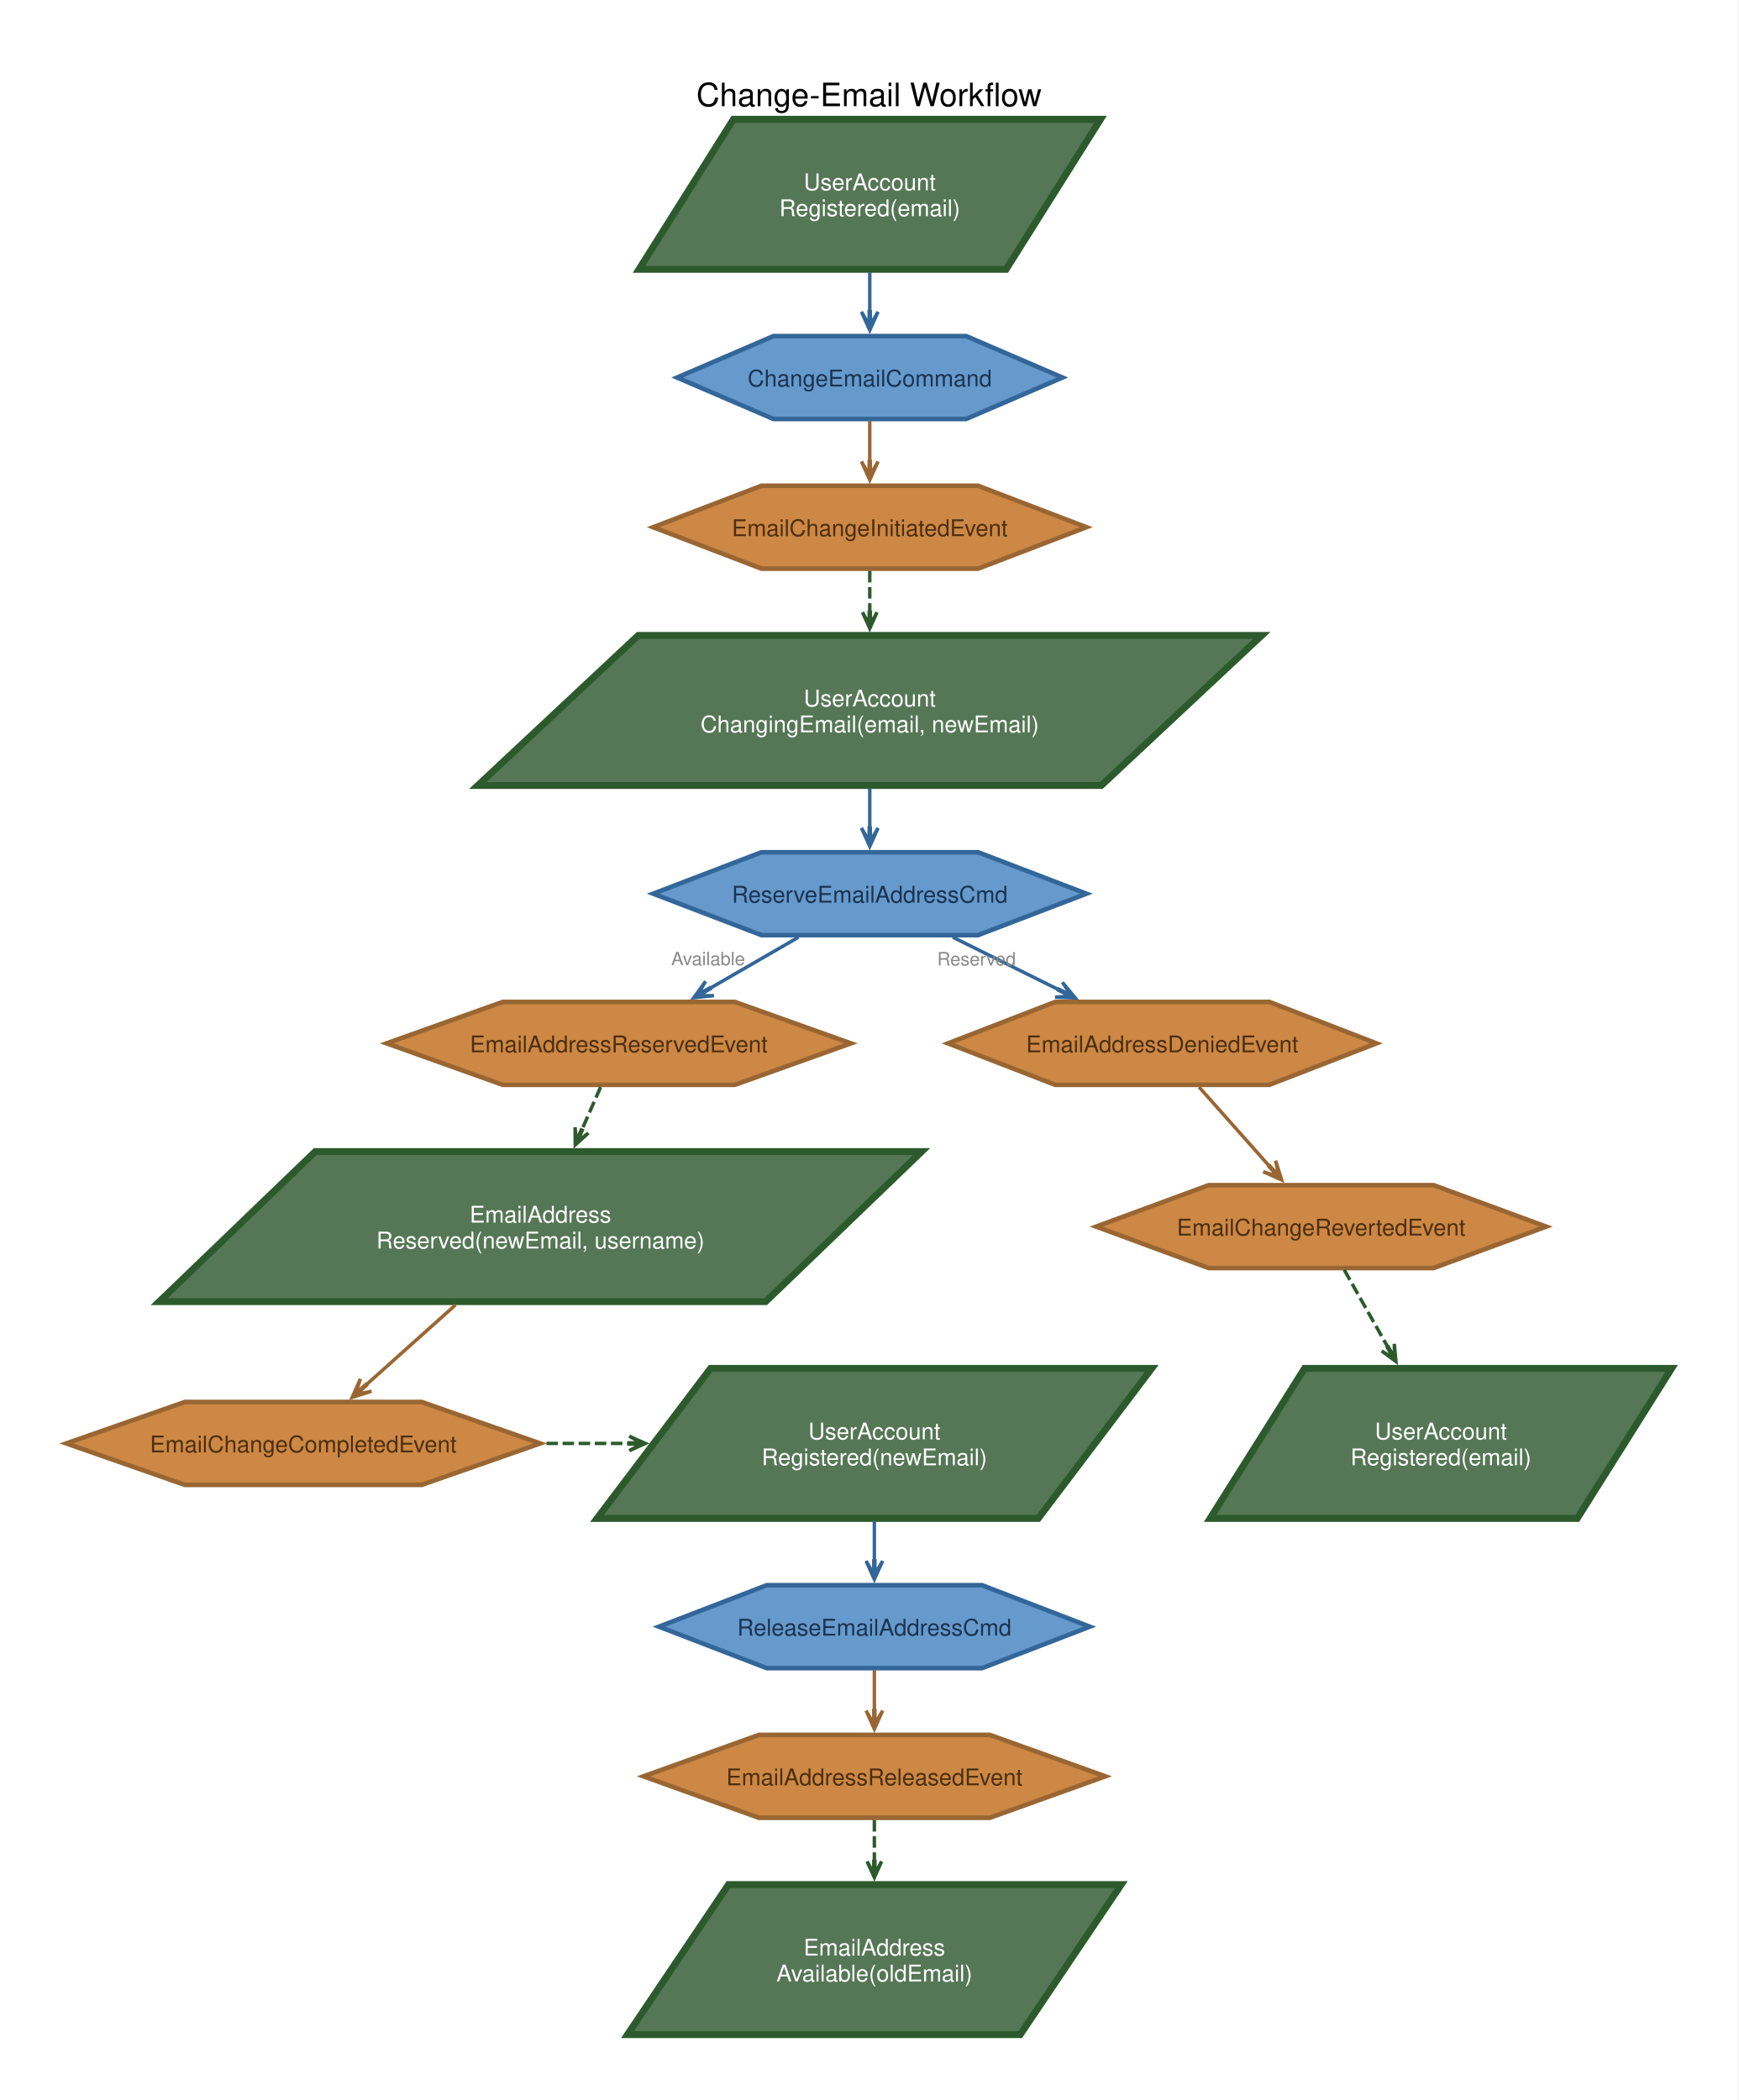
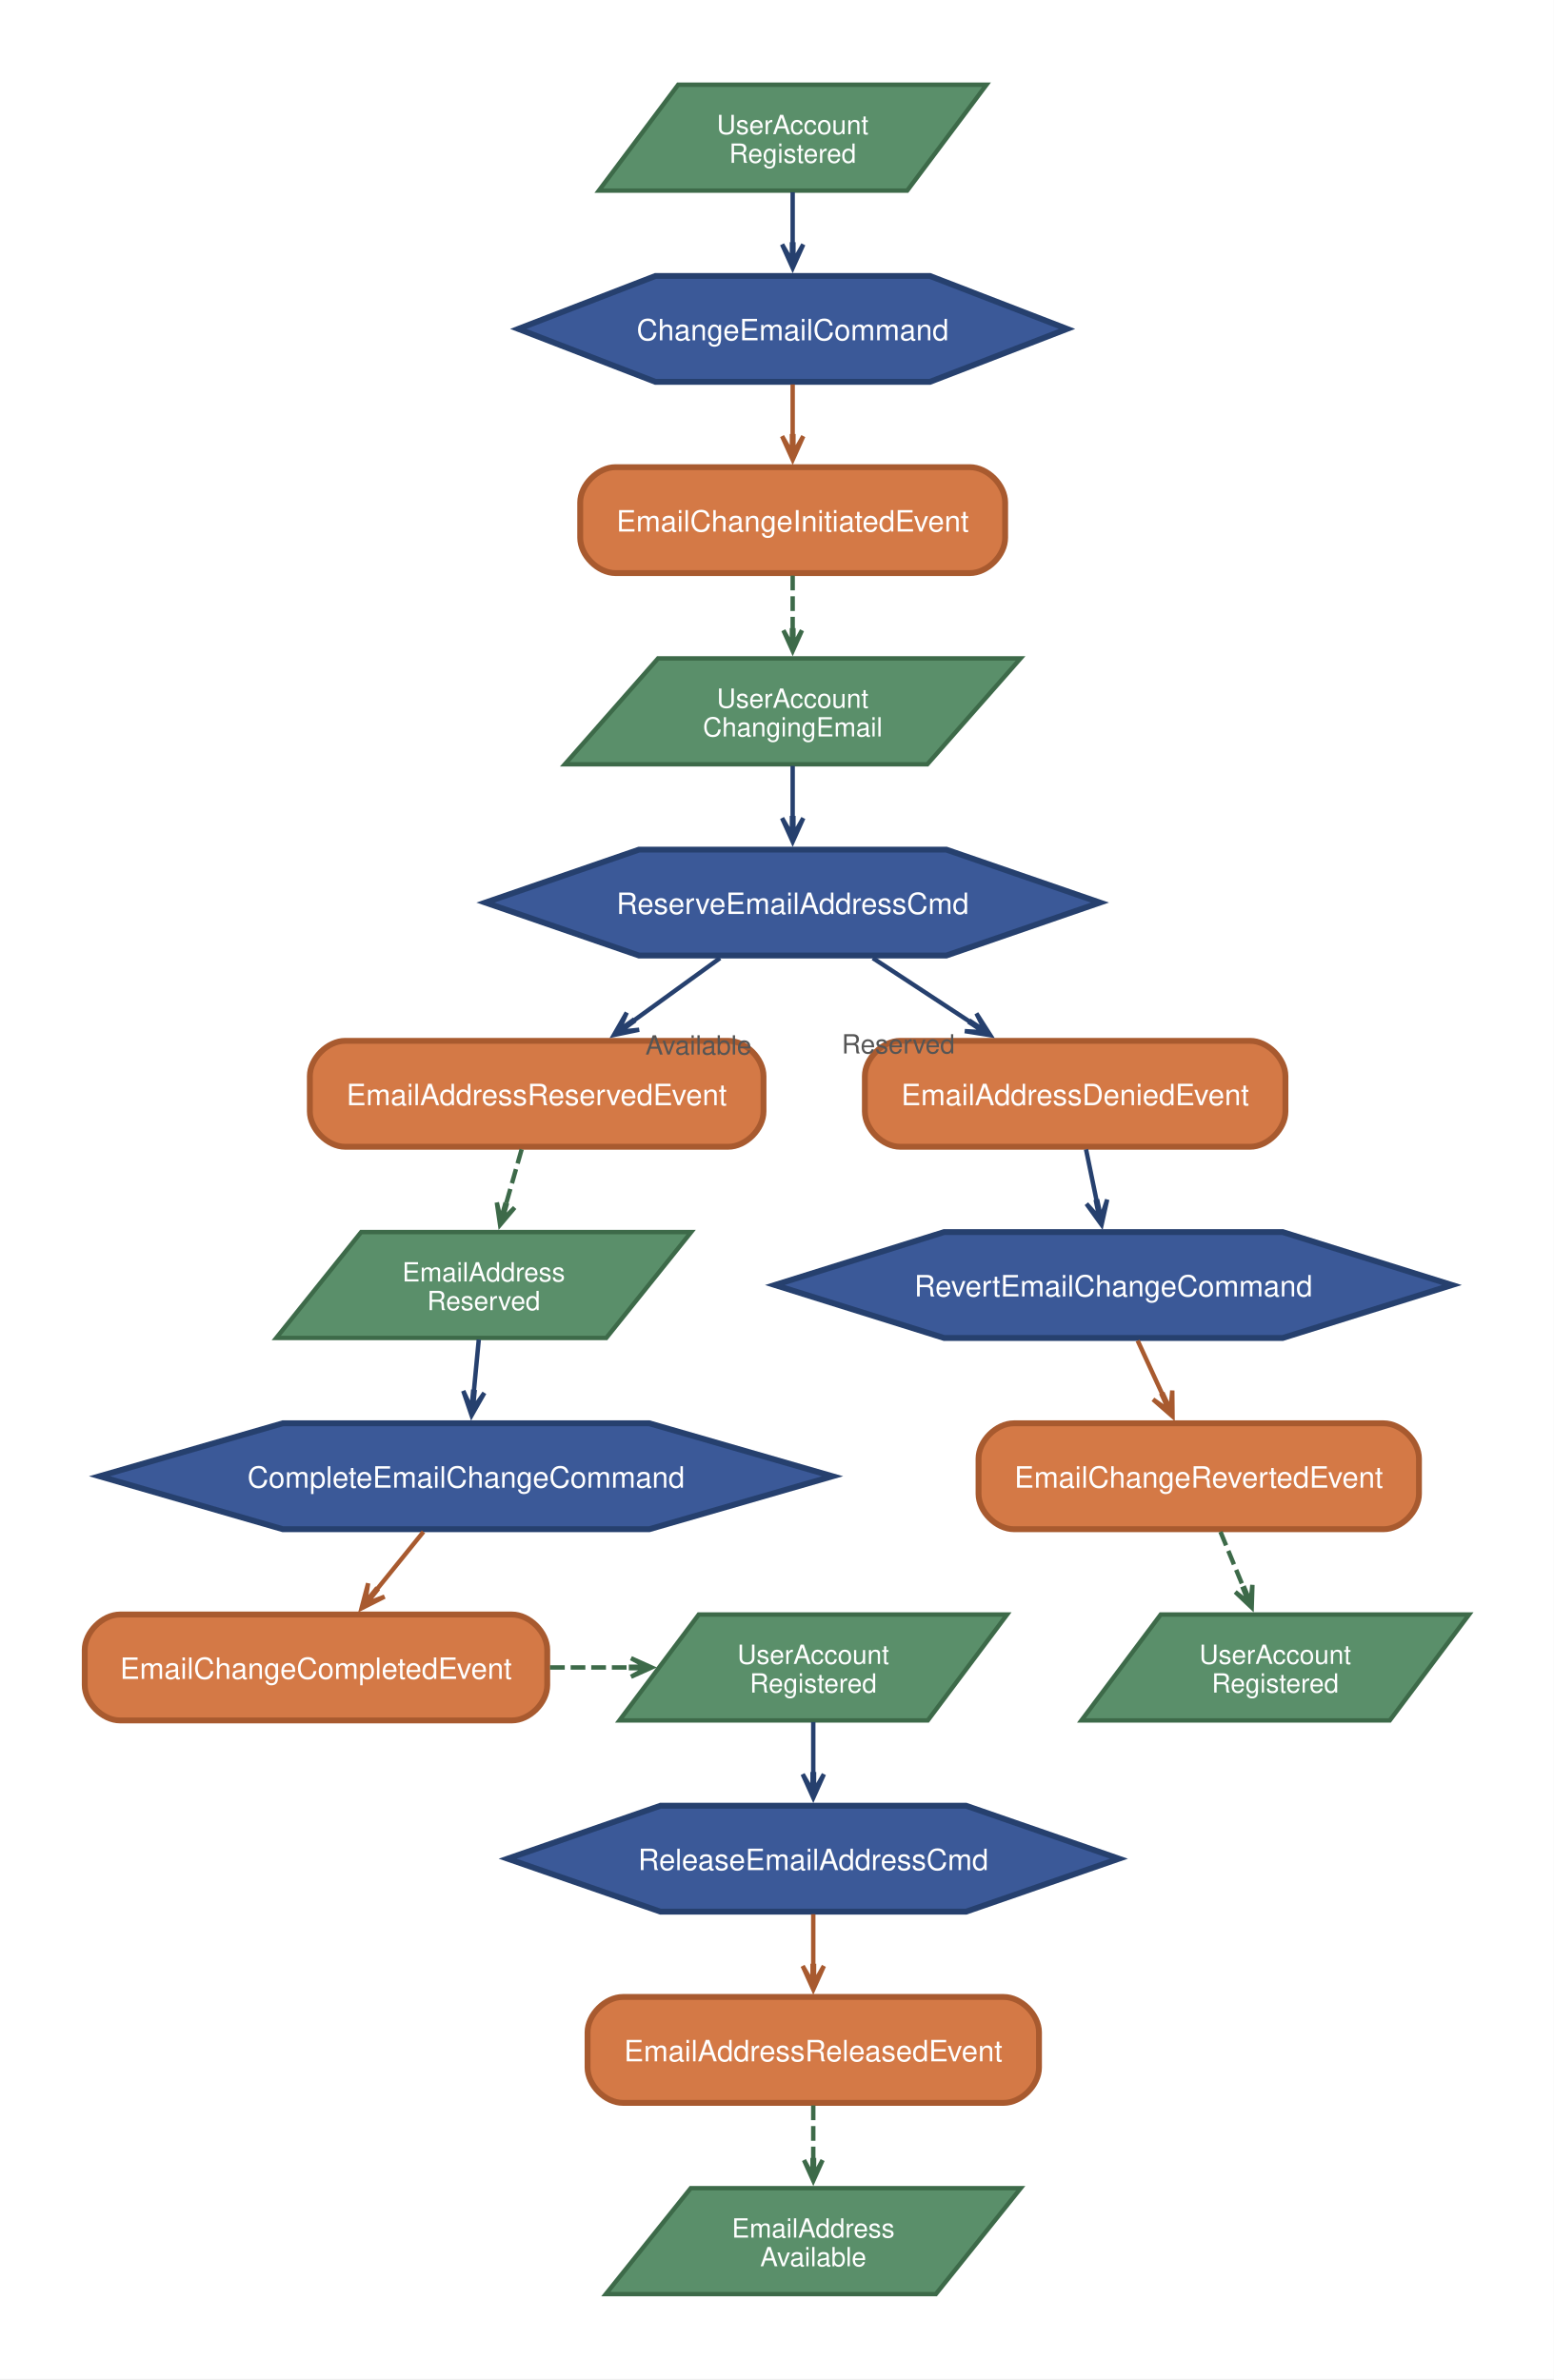
- <svg xmlns="http://www.w3.org/2000/svg" width="755pt" height="912pt" viewBox="0.00 0.00 755.00 912.00">
-   <g id="graph0" class="graph" transform="scale(1 1) rotate(0) translate(28.8 883.6)">
-     <polygon fill="white" stroke="none" points="-28.8,28.8 -28.8,-883.6 725.89,-883.6 725.89,28.8 -28.8,28.8" />
-     <text xml:space="preserve" text-anchor="middle" x="348.55" y="-837.5" font-family="Helvetica,sans-Serif" font-size="14.00">Change-Email Workflow</text>
+ <svg xmlns="http://www.w3.org/2000/svg" width="528pt" height="809pt" viewBox="0.00 0.00 528.00 809.00">
+   <g id="graph0" class="graph" transform="scale(1 1) rotate(0) translate(28.8 779.8)">
+     <polygon fill="white" stroke="none" points="-28.8,28.8 -28.8,-779.8 499.26,-779.8 499.26,28.8 -28.8,28.8" />
    <g id="node1" class="node">
-       <polygon fill="#557755" stroke="#2d5a2d" stroke-width="3" points="449.09,-831.8 289.68,-831.8 248.67,-766.64 408.09,-766.64 449.09,-831.8" />
-       <text xml:space="preserve" text-anchor="middle" x="348.88" y="-800.97" font-family="Helvetica,sans-Serif" font-size="10.00" fill="white">UserAccount</text>
-       <text xml:space="preserve" text-anchor="middle" x="348.88" y="-789.72" font-family="Helvetica,sans-Serif" font-size="10.00" fill="white">Registered(email)</text>
+       <polygon fill="#5a8f6a" stroke="#3d6a49" stroke-width="1.5" points="306.46,-751 201.67,-751 174.71,-715 279.5,-715 306.46,-751" />
+       <text xml:space="preserve" text-anchor="middle" x="240.58" y="-734.2" font-family="Helvetica,sans-Serif" font-size="9.00" fill="white">UserAccount</text>
+       <text xml:space="preserve" text-anchor="middle" x="240.58" y="-724.45" font-family="Helvetica,sans-Serif" font-size="9.00" fill="white">Registered</text>
    </g>
    <g id="node2" class="node">
-       <polygon fill="#6699cc" stroke="#336699" stroke-width="2" points="432.54,-719.64 390.71,-737.64 307.05,-737.64 265.22,-719.64 307.05,-701.64 390.71,-701.64 432.54,-719.64" />
-       <text xml:space="preserve" text-anchor="middle" x="348.88" y="-715.76" font-family="Helvetica,sans-Serif" font-size="10.00" fill="#1a3350">ChangeEmailCommand</text>
+       <polygon fill="#3b5998" stroke="#26406e" stroke-width="2" points="333.83,-668 287.21,-686 193.96,-686 147.34,-668 193.96,-650 287.21,-650 333.83,-668" />
+       <text xml:space="preserve" text-anchor="middle" x="240.58" y="-664.12" font-family="Helvetica,sans-Serif" font-size="10.00" fill="white">ChangeEmailCommand</text>
    </g>
    <g id="edge1" class="edge">
-       <path fill="none" stroke="#336699" stroke-width="1.5" d="M348.88,-765.32C348.88,-759.54 348.88,-753.58 348.88,-747.97" />
-       <polygon fill="#336699" stroke="#336699" stroke-width="1.5" points="348.88,-740.19 352.48,-748.19 349.13,-742.37 349.13,-748.19 348.88,-748.19 348.63,-748.19 348.63,-742.37 345.28,-748.19 348.88,-740.19" />
+       <path fill="none" stroke="#26406e" stroke-width="1.5" d="M240.58,-714.45C240.58,-708.95 240.58,-702.73 240.58,-696.7" />
+       <polygon fill="#26406e" stroke="#26406e" stroke-width="1.5" points="240.59,-688.72 244.19,-696.72 240.84,-690.89 240.84,-696.72 240.59,-696.72 240.34,-696.72 240.34,-690.89 236.99,-696.72 240.59,-688.72" />
    </g>
    <g id="node3" class="node">
-       <polygon fill="#cc8844" stroke="#996633" stroke-width="2" points="442.93,-654.64 395.91,-672.64 301.86,-672.64 254.83,-654.64 301.86,-636.64 395.91,-636.64 442.93,-654.64" />
-       <text xml:space="preserve" text-anchor="middle" x="348.88" y="-650.76" font-family="Helvetica,sans-Serif" font-size="10.00" fill="#4d2e0f">EmailChangeInitiatedEvent</text>
+       <path fill="#d47946" stroke="#a85a2f" stroke-width="2" d="M300.79,-621C300.79,-621 180.38,-621 180.38,-621 174.38,-621 168.38,-615 168.38,-609 168.38,-609 168.38,-597 168.38,-597 168.38,-591 174.38,-585 180.38,-585 180.38,-585 300.79,-585 300.79,-585 306.79,-585 312.79,-591 312.79,-597 312.79,-597 312.79,-609 312.79,-609 312.79,-615 306.79,-621 300.79,-621" />
+       <text xml:space="preserve" text-anchor="middle" x="240.58" y="-599.12" font-family="Helvetica,sans-Serif" font-size="10.00" fill="white">EmailChangeInitiatedEvent</text>
    </g>
    <g id="edge2" class="edge">
-       <path fill="none" stroke="#996633" stroke-width="1.5" d="M348.88,-700.76C348.88,-695.26 348.88,-689.07 348.88,-683.08" />
-       <polygon fill="#996633" stroke="#996633" stroke-width="1.5" points="348.88,-675.18 352.48,-683.18 349.13,-677.35 349.13,-683.18 348.88,-683.18 348.63,-683.18 348.63,-677.35 345.28,-683.18 348.88,-675.18" />
+       <path fill="none" stroke="#a85a2f" stroke-width="1.5" d="M240.58,-649.12C240.58,-643.62 240.58,-637.43 240.58,-631.44" />
+       <polygon fill="#a85a2f" stroke="#a85a2f" stroke-width="1.5" points="240.59,-623.54 244.19,-631.54 240.84,-625.71 240.84,-631.54 240.59,-631.54 240.34,-631.54 240.34,-625.71 236.99,-631.54 240.59,-623.54" />
    </g>
    <g id="node4" class="node">
-       <polygon fill="#557755" stroke="#2d5a2d" stroke-width="3" points="519.08,-607.64 248.34,-607.64 178.69,-542.48 449.43,-542.48 519.08,-607.64" />
-       <text xml:space="preserve" text-anchor="middle" x="348.88" y="-576.81" font-family="Helvetica,sans-Serif" font-size="10.00" fill="white">UserAccount</text>
-       <text xml:space="preserve" text-anchor="middle" x="348.88" y="-565.56" font-family="Helvetica,sans-Serif" font-size="10.00" fill="white">ChangingEmail(email, newEmail)</text>
+       <polygon fill="#5a8f6a" stroke="#3d6a49" stroke-width="1.5" points="318.03,-556 194.83,-556 163.14,-520 286.34,-520 318.03,-556" />
+       <text xml:space="preserve" text-anchor="middle" x="240.58" y="-539.2" font-family="Helvetica,sans-Serif" font-size="9.00" fill="white">UserAccount</text>
+       <text xml:space="preserve" text-anchor="middle" x="240.58" y="-529.45" font-family="Helvetica,sans-Serif" font-size="9.00" fill="white">ChangingEmail</text>
    </g>
    <g id="edge3" class="edge">
-       <path fill="none" stroke="#2d5a2d" stroke-width="1.5" stroke-dasharray="5,2" d="M348.88,-635.65C348.88,-630.17 348.88,-623.91 348.88,-617.55" />
-       <polygon fill="#2d5a2d" stroke="#2d5a2d" stroke-width="1.5" points="348.88,-610.7 352.03,-617.7 349.13,-612.38 349.13,-617.7 348.88,-617.7 348.63,-617.7 348.63,-612.38 345.73,-617.7 348.88,-610.7" />
+       <path fill="none" stroke="#3d6a49" stroke-width="1.5" stroke-dasharray="5,2" d="M240.58,-584.12C240.58,-578.21 240.58,-571.52 240.58,-565.13" />
+       <polygon fill="#3d6a49" stroke="#3d6a49" stroke-width="1.5" points="240.59,-558.54 243.74,-565.54 240.84,-560.21 240.84,-565.54 240.59,-565.54 240.34,-565.54 240.34,-560.21 237.44,-565.54 240.59,-558.54" />
    </g>
    <g id="node5" class="node">
-       <polygon fill="#6699cc" stroke="#336699" stroke-width="2" points="442.93,-495.48 395.91,-513.48 301.86,-513.48 254.83,-495.48 301.86,-477.48 395.91,-477.48 442.93,-495.48" />
-       <text xml:space="preserve" text-anchor="middle" x="348.88" y="-491.6" font-family="Helvetica,sans-Serif" font-size="10.00" fill="#1a3350">ReserveEmailAddressCmd</text>
+       <polygon fill="#3b5998" stroke="#26406e" stroke-width="2" points="345.01,-473 292.8,-491 188.37,-491 136.16,-473 188.37,-455 292.8,-455 345.01,-473" />
+       <text xml:space="preserve" text-anchor="middle" x="240.58" y="-469.12" font-family="Helvetica,sans-Serif" font-size="10.00" fill="white">ReserveEmailAddressCmd</text>
    </g>
    <g id="edge4" class="edge">
-       <path fill="none" stroke="#336699" stroke-width="1.5" d="M348.88,-541.16C348.88,-535.38 348.88,-529.42 348.88,-523.81" />
-       <polygon fill="#336699" stroke="#336699" stroke-width="1.5" points="348.88,-516.03 352.48,-524.03 349.13,-518.21 349.13,-524.03 348.88,-524.03 348.63,-524.03 348.63,-518.21 345.28,-524.03 348.88,-516.03" />
+       <path fill="none" stroke="#26406e" stroke-width="1.5" d="M240.58,-519.45C240.58,-513.95 240.58,-507.73 240.58,-501.7" />
+       <polygon fill="#26406e" stroke="#26406e" stroke-width="1.5" points="240.59,-493.72 244.19,-501.72 240.84,-495.89 240.84,-501.72 240.59,-501.72 240.34,-501.72 240.34,-495.89 236.99,-501.72 240.59,-493.72" />
    </g>
    <g id="node6" class="node">
-       <polygon fill="#cc8844" stroke="#996633" stroke-width="2" points="340.69,-430.48 290.28,-448.48 189.48,-448.48 139.08,-430.48 189.48,-412.48 290.28,-412.48 340.69,-430.48" />
-       <text xml:space="preserve" text-anchor="middle" x="239.88" y="-426.6" font-family="Helvetica,sans-Serif" font-size="10.00" fill="#4d2e0f">EmailAddressReservedEvent</text>
+       <path fill="#d47946" stroke="#a85a2f" stroke-width="2" d="M218.67,-426C218.67,-426 88.5,-426 88.5,-426 82.5,-426 76.5,-420 76.5,-414 76.5,-414 76.5,-402 76.5,-402 76.5,-396 82.5,-390 88.5,-390 88.5,-390 218.67,-390 218.67,-390 224.67,-390 230.67,-396 230.67,-402 230.67,-402 230.67,-414 230.67,-414 230.67,-420 224.67,-426 218.67,-426" />
+       <text xml:space="preserve" text-anchor="middle" x="153.58" y="-404.12" font-family="Helvetica,sans-Serif" font-size="10.00" fill="white">EmailAddressReservedEvent</text>
    </g>
    <g id="edge5" class="edge">
-       <path fill="none" stroke="#336699" stroke-width="1.5" d="M317.94,-476.6C305.86,-469.61 291.86,-461.52 279.09,-454.14" />
-       <polygon fill="#336699" stroke="#336699" stroke-width="1.5" points="272.49,-450.32 281.21,-451.21 274.49,-451.19 279.54,-454.11 279.41,-454.33 279.29,-454.54 274.24,-451.63 277.61,-457.44 272.49,-450.32" />
-       <text xml:space="preserve" text-anchor="middle" x="278.68" y="-464.41" font-family="Helvetica,sans-Serif" font-size="8.00" fill="#888888">Available</text>
+       <path fill="none" stroke="#26406e" stroke-width="1.5" d="M215.89,-454.12C206.61,-447.4 195.92,-439.66 186.05,-432.51" />
+       <polygon fill="#26406e" stroke="#26406e" stroke-width="1.5" points="179.83,-428 188.42,-429.78 181.73,-429.07 186.45,-432.49 186.3,-432.69 186.16,-432.9 181.44,-429.48 184.19,-435.61 179.83,-428" />
+       <text xml:space="preserve" text-anchor="middle" x="208.58" y="-421.34" font-family="Helvetica,sans-Serif" font-size="9.00" fill="#555555">Available</text>
+     </g>
+     <g id="node14" class="node">
+       <path fill="#d47946" stroke="#a85a2f" stroke-width="2" d="M396.04,-426C396.04,-426 277.12,-426 277.12,-426 271.12,-426 265.12,-420 265.12,-414 265.12,-414 265.12,-402 265.12,-402 265.12,-396 271.12,-390 277.12,-390 277.12,-390 396.04,-390 396.04,-390 402.04,-390 408.04,-396 408.04,-402 408.04,-402 408.04,-414 408.04,-414 408.04,-420 402.04,-426 396.04,-426" />
+       <text xml:space="preserve" text-anchor="middle" x="336.58" y="-404.12" font-family="Helvetica,sans-Serif" font-size="10.00" fill="white">EmailAddressDeniedEvent</text>
+     </g>
+     <g id="edge13" class="edge">
+       <path fill="none" stroke="#26406e" stroke-width="1.5" d="M267.84,-454.12C278.17,-447.33 290.1,-439.51 301.09,-432.3" />
+       <polygon fill="#26406e" stroke="#26406e" stroke-width="1.5" points="307.74,-427.93 303.02,-435.33 306.06,-429.33 301.18,-432.53 301.05,-432.32 300.91,-432.11 305.78,-428.92 299.07,-429.31 307.74,-427.93" />
+       <text xml:space="preserve" text-anchor="middle" x="276.47" y="-421.71" font-family="Helvetica,sans-Serif" font-size="9.00" fill="#555555">Reserved</text>
+     </g>
+     <g id="node7" class="node">
+       <polygon fill="#5a8f6a" stroke="#3d6a49" stroke-width="1.5" points="206.09,-361 93.94,-361 65.08,-325 177.23,-325 206.09,-361" />
+       <text xml:space="preserve" text-anchor="middle" x="135.58" y="-344.2" font-family="Helvetica,sans-Serif" font-size="9.00" fill="white">EmailAddress</text>
+       <text xml:space="preserve" text-anchor="middle" x="135.58" y="-334.45" font-family="Helvetica,sans-Serif" font-size="9.00" fill="white">Reserved</text>
+     </g>
+     <g id="edge6" class="edge">
+       <path fill="none" stroke="#3d6a49" stroke-width="1.5" stroke-dasharray="5,2" d="M148.48,-389.12C146.79,-383.21 144.88,-376.52 143.05,-370.13" />
+       <polygon fill="#3d6a49" stroke="#3d6a49" stroke-width="1.5" points="141.15,-363.47 146.1,-369.33 141.85,-365.01 143.31,-370.13 143.07,-370.2 142.83,-370.27 141.37,-365.15 140.04,-371.06 141.15,-363.47" />
+     </g>
+     <g id="node8" class="node">
+       <polygon fill="#3b5998" stroke="#26406e" stroke-width="2" points="254.14,-278 191.86,-296 67.31,-296 5.03,-278 67.31,-260 191.86,-260 254.14,-278" />
+       <text xml:space="preserve" text-anchor="middle" x="129.58" y="-274.12" font-family="Helvetica,sans-Serif" font-size="10.00" fill="white">CompleteEmailChangeCommand</text>
+     </g>
+     <g id="edge7" class="edge">
+       <path fill="none" stroke="#26406e" stroke-width="1.5" d="M133.91,-324.45C133.38,-318.81 132.77,-312.43 132.18,-306.26" />
+       <polygon fill="#26406e" stroke="#26406e" stroke-width="1.5" points="131.46,-298.71 135.8,-306.33 131.92,-300.85 132.47,-306.65 132.22,-306.68 131.97,-306.7 131.42,-300.9 128.64,-307.02 131.46,-298.71" />
+     </g>
+     <g id="node9" class="node">
+       <path fill="#d47946" stroke="#a85a2f" stroke-width="2" d="M145.17,-231C145.17,-231 12,-231 12,-231 6,-231 0,-225 0,-219 0,-219 0,-207 0,-207 0,-201 6,-195 12,-195 12,-195 145.17,-195 145.17,-195 151.17,-195 157.17,-201 157.17,-207 157.17,-207 157.17,-219 157.17,-219 157.17,-225 151.17,-231 145.17,-231" />
+       <text xml:space="preserve" text-anchor="middle" x="78.58" y="-209.12" font-family="Helvetica,sans-Serif" font-size="10.00" fill="white">EmailChangeCompletedEvent</text>
+     </g>
+     <g id="edge8" class="edge">
+       <path fill="none" stroke="#a85a2f" stroke-width="1.5" d="M115.11,-259.12C110.11,-252.94 104.42,-245.91 99.04,-239.26" />
+       <polygon fill="#a85a2f" stroke="#a85a2f" stroke-width="1.5" points="94.07,-233.13 101.9,-237.08 95.63,-234.66 99.3,-239.19 99.11,-239.35 98.91,-239.51 95.25,-234.98 96.31,-241.62 94.07,-233.13" />
+     </g>
+     <g id="node10" class="node">
+       <polygon fill="#5a8f6a" stroke="#3d6a49" stroke-width="1.5" points="313.46,-231 208.67,-231 181.71,-195 286.5,-195 313.46,-231" />
+       <text xml:space="preserve" text-anchor="middle" x="247.58" y="-214.2" font-family="Helvetica,sans-Serif" font-size="9.00" fill="white">UserAccount</text>
+       <text xml:space="preserve" text-anchor="middle" x="247.58" y="-204.45" font-family="Helvetica,sans-Serif" font-size="9.00" fill="white">Registered</text>
+     </g>
+     <g id="edge9" class="edge">
+       <path fill="none" stroke="#3d6a49" stroke-width="1.5" stroke-dasharray="5,2" d="M158.13,-213C167.31,-213 176.49,-213 185.67,-213" />
+       <polygon fill="#3d6a49" stroke="#3d6a49" stroke-width="1.5" points="192.65,-213 185.65,-216.15 190.97,-213.25 185.65,-213.25 185.65,-213 185.65,-212.75 190.97,-212.75 185.65,-209.85 192.65,-213" />
+     </g>
+     <g id="node11" class="node">
+       <polygon fill="#3b5998" stroke="#26406e" stroke-width="2" points="351.46,-148 299.52,-166 195.65,-166 143.71,-148 195.65,-130 299.52,-130 351.46,-148" />
+       <text xml:space="preserve" text-anchor="middle" x="247.58" y="-144.12" font-family="Helvetica,sans-Serif" font-size="10.00" fill="white">ReleaseEmailAddressCmd</text>
+     </g>
+     <g id="edge10" class="edge">
+       <path fill="none" stroke="#26406e" stroke-width="1.5" d="M247.58,-194.45C247.58,-188.95 247.58,-182.73 247.58,-176.7" />
+       <polygon fill="#26406e" stroke="#26406e" stroke-width="1.5" points="247.59,-168.72 251.19,-176.72 247.84,-170.89 247.84,-176.72 247.59,-176.72 247.34,-176.72 247.34,-170.89 243.99,-176.72 247.59,-168.72" />
+     </g>
+     <g id="node12" class="node">
+       <path fill="#d47946" stroke="#a85a2f" stroke-width="2" d="M312.29,-101C312.29,-101 182.88,-101 182.88,-101 176.88,-101 170.88,-95 170.88,-89 170.88,-89 170.88,-77 170.88,-77 170.88,-71 176.88,-65 182.88,-65 182.88,-65 312.29,-65 312.29,-65 318.29,-65 324.29,-71 324.29,-77 324.29,-77 324.29,-89 324.29,-89 324.29,-95 318.29,-101 312.29,-101" />
+       <text xml:space="preserve" text-anchor="middle" x="247.58" y="-79.12" font-family="Helvetica,sans-Serif" font-size="10.00" fill="white">EmailAddressReleasedEvent</text>
+     </g>
+     <g id="edge11" class="edge">
+       <path fill="none" stroke="#a85a2f" stroke-width="1.5" d="M247.58,-129.12C247.58,-123.62 247.58,-117.43 247.58,-111.44" />
+       <polygon fill="#a85a2f" stroke="#a85a2f" stroke-width="1.5" points="247.59,-103.54 251.19,-111.54 247.84,-105.71 247.84,-111.54 247.59,-111.54 247.34,-111.54 247.34,-105.71 243.99,-111.54 247.59,-103.54" />
    </g>
    <g id="node13" class="node">
-       <polygon fill="#cc8844" stroke="#996633" stroke-width="2" points="568.89,-430.48 522.39,-448.48 429.38,-448.48 382.87,-430.48 429.38,-412.48 522.39,-412.48 568.89,-430.48" />
-       <text xml:space="preserve" text-anchor="middle" x="475.88" y="-426.6" font-family="Helvetica,sans-Serif" font-size="10.00" fill="#4d2e0f">EmailAddressDeniedEvent</text>
+       <polygon fill="#5a8f6a" stroke="#3d6a49" stroke-width="1.5" points="318.09,-36 205.94,-36 177.08,0 289.23,0 318.09,-36" />
+       <text xml:space="preserve" text-anchor="middle" x="247.58" y="-19.2" font-family="Helvetica,sans-Serif" font-size="9.00" fill="white">EmailAddress</text>
+       <text xml:space="preserve" text-anchor="middle" x="247.58" y="-9.45" font-family="Helvetica,sans-Serif" font-size="9.00" fill="white">Available</text>
    </g>
    <g id="edge12" class="edge">
-       <path fill="none" stroke="#336699" stroke-width="1.5" d="M384.94,-476.6C399.28,-469.48 415.94,-461.22 431.05,-453.72" />
-       <polygon fill="#336699" stroke="#336699" stroke-width="1.5" points="438.1,-450.22 432.53,-457 436.27,-451.41 431.05,-454 430.93,-453.78 430.82,-453.55 436.04,-450.96 429.34,-450.55 438.1,-450.22" />
-       <text xml:space="preserve" text-anchor="middle" x="395.24" y="-464.32" font-family="Helvetica,sans-Serif" font-size="8.00" fill="#888888">Reserved</text>
-     </g>
-     <g id="node7" class="node">
-       <polygon fill="#557755" stroke="#2d5a2d" stroke-width="3" points="371.41,-383.48 108.09,-383.48 40.35,-318.32 303.67,-318.32 371.41,-383.48" />
-       <text xml:space="preserve" text-anchor="middle" x="205.88" y="-352.65" font-family="Helvetica,sans-Serif" font-size="10.00" fill="white">EmailAddress</text>
-       <text xml:space="preserve" text-anchor="middle" x="205.88" y="-341.4" font-family="Helvetica,sans-Serif" font-size="10.00" fill="white">Reserved(newEmail, username)</text>
-     </g>
-     <g id="edge6" class="edge">
-       <path fill="none" stroke="#2d5a2d" stroke-width="1.5" stroke-dasharray="5,2" d="M232,-411.49C229.49,-405.76 226.6,-399.17 223.68,-392.52" />
-       <polygon fill="#2d5a2d" stroke="#2d5a2d" stroke-width="1.5" points="221,-386.39 226.69,-391.54 221.9,-387.82 224.04,-392.7 223.81,-392.8 223.58,-392.9 221.44,-388.02 220.92,-394.07 221,-386.39" />
-     </g>
-     <g id="node8" class="node">
-       <polygon fill="#cc8844" stroke="#996633" stroke-width="2" points="205.76,-256.74 154.32,-274.74 51.44,-274.74 0,-256.74 51.44,-238.74 154.32,-238.74 205.76,-256.74" />
-       <text xml:space="preserve" text-anchor="middle" x="102.88" y="-252.87" font-family="Helvetica,sans-Serif" font-size="10.00" fill="#4d2e0f">EmailChangeCompletedEvent</text>
-     </g>
-     <g id="edge7" class="edge">
-       <path fill="none" stroke="#996633" stroke-width="1.5" d="M168.99,-316.89C156.08,-305.34 141.84,-292.6 129.89,-281.91" />
-       <polygon fill="#996633" stroke="#996633" stroke-width="1.5" points="124.14,-276.76 132.51,-279.41 125.93,-278.03 130.27,-281.91 130.1,-282.1 129.94,-282.28 125.6,-278.4 127.7,-284.78 124.14,-276.76" />
-     </g>
-     <g id="node9" class="node">
-       <polygon fill="#557755" stroke="#2d5a2d" stroke-width="3" points="471.31,-289.32 279.74,-289.32 230.45,-224.16 422.03,-224.16 471.31,-289.32" />
-       <text xml:space="preserve" text-anchor="middle" x="350.88" y="-258.49" font-family="Helvetica,sans-Serif" font-size="10.00" fill="white">UserAccount</text>
-       <text xml:space="preserve" text-anchor="middle" x="350.88" y="-247.24" font-family="Helvetica,sans-Serif" font-size="10.00" fill="white">Registered(newEmail)</text>
-     </g>
-     <g id="edge8" class="edge">
-       <path fill="none" stroke="#2d5a2d" stroke-width="1.5" stroke-dasharray="5,2" d="M208.48,-256.74C220.49,-256.74 232.5,-256.74 244.51,-256.74" />
-       <polygon fill="#2d5a2d" stroke="#2d5a2d" stroke-width="1.5" points="251.43,-256.74 244.43,-259.89 249.76,-256.99 244.43,-256.99 244.43,-256.74 244.43,-256.49 249.76,-256.49 244.43,-253.59 251.43,-256.74" />
-     </g>
-     <g id="node10" class="node">
-       <polygon fill="#6699cc" stroke="#336699" stroke-width="2" points="444.41,-177.16 397.65,-195.16 304.12,-195.16 257.35,-177.16 304.12,-159.16 397.65,-159.16 444.41,-177.16" />
-       <text xml:space="preserve" text-anchor="middle" x="350.88" y="-173.28" font-family="Helvetica,sans-Serif" font-size="10.00" fill="#1a3350">ReleaseEmailAddressCmd</text>
-     </g>
-     <g id="edge9" class="edge">
-       <path fill="none" stroke="#336699" stroke-width="1.5" d="M350.88,-222.84C350.88,-217.06 350.88,-211.1 350.88,-205.49" />
-       <polygon fill="#336699" stroke="#336699" stroke-width="1.5" points="350.88,-197.71 354.48,-205.71 351.13,-199.89 351.13,-205.71 350.88,-205.71 350.63,-205.71 350.63,-199.89 347.28,-205.71 350.88,-197.71" />
-     </g>
-     <g id="node11" class="node">
-       <polygon fill="#cc8844" stroke="#996633" stroke-width="2" points="451.17,-112.16 401.02,-130.16 300.74,-130.16 250.6,-112.16 300.74,-94.16 401.02,-94.16 451.17,-112.16" />
-       <text xml:space="preserve" text-anchor="middle" x="350.88" y="-108.28" font-family="Helvetica,sans-Serif" font-size="10.00" fill="#4d2e0f">EmailAddressReleasedEvent</text>
-     </g>
-     <g id="edge10" class="edge">
-       <path fill="none" stroke="#996633" stroke-width="1.5" d="M350.88,-158.28C350.88,-152.78 350.88,-146.59 350.88,-140.6" />
-       <polygon fill="#996633" stroke="#996633" stroke-width="1.5" points="350.88,-132.7 354.48,-140.7 351.13,-134.87 351.13,-140.7 350.88,-140.7 350.63,-140.7 350.63,-134.87 347.28,-140.7 350.88,-132.7" />
-     </g>
-     <g id="node12" class="node">
-       <polygon fill="#557755" stroke="#2d5a2d" stroke-width="3" points="458.09,-65.16 287.54,-65.16 243.67,0 414.22,0 458.09,-65.16" />
-       <text xml:space="preserve" text-anchor="middle" x="350.88" y="-34.33" font-family="Helvetica,sans-Serif" font-size="10.00" fill="white">EmailAddress</text>
-       <text xml:space="preserve" text-anchor="middle" x="350.88" y="-23.08" font-family="Helvetica,sans-Serif" font-size="10.00" fill="white">Available(oldEmail)</text>
-     </g>
-     <g id="edge11" class="edge">
-       <path fill="none" stroke="#2d5a2d" stroke-width="1.5" stroke-dasharray="5,2" d="M350.88,-93.17C350.88,-87.69 350.88,-81.43 350.88,-75.07" />
-       <polygon fill="#2d5a2d" stroke="#2d5a2d" stroke-width="1.5" points="350.88,-68.22 354.03,-75.22 351.13,-69.9 351.13,-75.22 350.88,-75.22 350.63,-75.22 350.63,-69.9 347.73,-75.22 350.88,-68.22" />
-     </g>
-     <g id="node14" class="node">
-       <polygon fill="#cc8844" stroke="#996633" stroke-width="2" points="642.57,-350.9 593.73,-368.9 496.04,-368.9 447.2,-350.9 496.04,-332.9 593.73,-332.9 642.57,-350.9" />
-       <text xml:space="preserve" text-anchor="middle" x="544.88" y="-347.02" font-family="Helvetica,sans-Serif" font-size="10.00" fill="#4d2e0f">EmailChangeRevertedEvent</text>
-     </g>
-     <g id="edge13" class="edge">
-       <path fill="none" stroke="#996633" stroke-width="1.5" d="M491.89,-411.49C501.03,-401.21 512.64,-388.16 522.65,-376.89" />
-       <polygon fill="#996633" stroke="#996633" stroke-width="1.5" points="527.75,-371.16 525.12,-379.53 526.49,-372.95 522.62,-377.31 522.43,-377.14 522.25,-376.97 526.12,-372.62 519.74,-374.75 527.75,-371.16" />
+       <path fill="none" stroke="#3d6a49" stroke-width="1.5" stroke-dasharray="5,2" d="M247.58,-64.12C247.58,-58.21 247.58,-51.52 247.58,-45.13" />
+       <polygon fill="#3d6a49" stroke="#3d6a49" stroke-width="1.5" points="247.59,-38.54 250.74,-45.54 247.84,-40.21 247.84,-45.54 247.59,-45.54 247.34,-45.54 247.34,-40.21 244.44,-45.54 247.59,-38.54" />
    </g>
    <g id="node15" class="node">
-       <polygon fill="#557755" stroke="#2d5a2d" stroke-width="3" points="697.09,-289.32 537.68,-289.32 496.67,-224.16 656.09,-224.16 697.09,-289.32" />
-       <text xml:space="preserve" text-anchor="middle" x="596.88" y="-258.49" font-family="Helvetica,sans-Serif" font-size="10.00" fill="white">UserAccount</text>
-       <text xml:space="preserve" text-anchor="middle" x="596.88" y="-247.24" font-family="Helvetica,sans-Serif" font-size="10.00" fill="white">Registered(email)</text>
+       <polygon fill="#3b5998" stroke="#26406e" stroke-width="2" points="464.64,-343 407.11,-361 292.06,-361 234.53,-343 292.06,-325 407.11,-325 464.64,-343" />
+       <text xml:space="preserve" text-anchor="middle" x="349.58" y="-339.12" font-family="Helvetica,sans-Serif" font-size="10.00" fill="white">RevertEmailChangeCommand</text>
    </g>
    <g id="edge14" class="edge">
-       <path fill="none" stroke="#2d5a2d" stroke-width="1.5" stroke-dasharray="5,2" d="M554.91,-332.13C560.33,-322.52 567.27,-310.23 573.93,-298.41" />
-       <polygon fill="#2d5a2d" stroke="#2d5a2d" stroke-width="1.5" points="577.36,-292.34 576.66,-299.99 576.75,-293.92 574.14,-298.56 573.92,-298.44 573.7,-298.32 576.32,-293.68 571.17,-296.89 577.36,-292.34" />
+       <path fill="none" stroke="#26406e" stroke-width="1.5" d="M340.28,-389.12C341.44,-383.48 342.75,-377.13 344.01,-371.01" />
+       <polygon fill="#26406e" stroke="#26406e" stroke-width="1.5" points="345.56,-363.5 347.47,-372.06 345.37,-365.68 344.19,-371.39 343.94,-371.34 343.7,-371.29 344.88,-365.58 340.42,-370.61 345.56,-363.5" />
+     </g>
+     <g id="node16" class="node">
+       <path fill="#d47946" stroke="#a85a2f" stroke-width="2" d="M441.42,-296C441.42,-296 315.75,-296 315.75,-296 309.75,-296 303.75,-290 303.75,-284 303.75,-284 303.75,-272 303.75,-272 303.75,-266 309.75,-260 315.75,-260 315.75,-260 441.42,-260 441.42,-260 447.42,-260 453.42,-266 453.42,-272 453.42,-272 453.42,-284 453.42,-284 453.42,-290 447.42,-296 441.42,-296" />
+       <text xml:space="preserve" text-anchor="middle" x="378.58" y="-274.12" font-family="Helvetica,sans-Serif" font-size="10.00" fill="white">EmailChangeRevertedEvent</text>
+     </g>
+     <g id="edge15" class="edge">
+       <path fill="none" stroke="#a85a2f" stroke-width="1.5" d="M357.82,-324.12C360.47,-318.35 363.48,-311.82 366.36,-305.57" />
+       <polygon fill="#a85a2f" stroke="#a85a2f" stroke-width="1.5" points="369.67,-298.37 369.59,-307.14 368.99,-300.45 366.55,-305.74 366.32,-305.64 366.1,-305.53 368.53,-300.24 363.05,-304.13 369.67,-298.37" />
+     </g>
+     <g id="node17" class="node">
+       <polygon fill="#5a8f6a" stroke="#3d6a49" stroke-width="1.5" points="470.46,-231 365.67,-231 338.71,-195 443.5,-195 470.46,-231" />
+       <text xml:space="preserve" text-anchor="middle" x="404.58" y="-214.2" font-family="Helvetica,sans-Serif" font-size="9.00" fill="white">UserAccount</text>
+       <text xml:space="preserve" text-anchor="middle" x="404.58" y="-204.45" font-family="Helvetica,sans-Serif" font-size="9.00" fill="white">Registered</text>
+     </g>
+     <g id="edge16" class="edge">
+       <path fill="none" stroke="#3d6a49" stroke-width="1.5" stroke-dasharray="5,2" d="M385.97,-259.12C388.46,-253.08 391.29,-246.22 393.98,-239.7" />
+       <polygon fill="#3d6a49" stroke="#3d6a49" stroke-width="1.5" points="396.58,-233.4 396.82,-241.07 396.17,-235.04 394.14,-239.97 393.91,-239.87 393.68,-239.78 395.71,-234.85 391,-238.67 396.58,-233.4" />
    </g>
  </g>
</svg>
